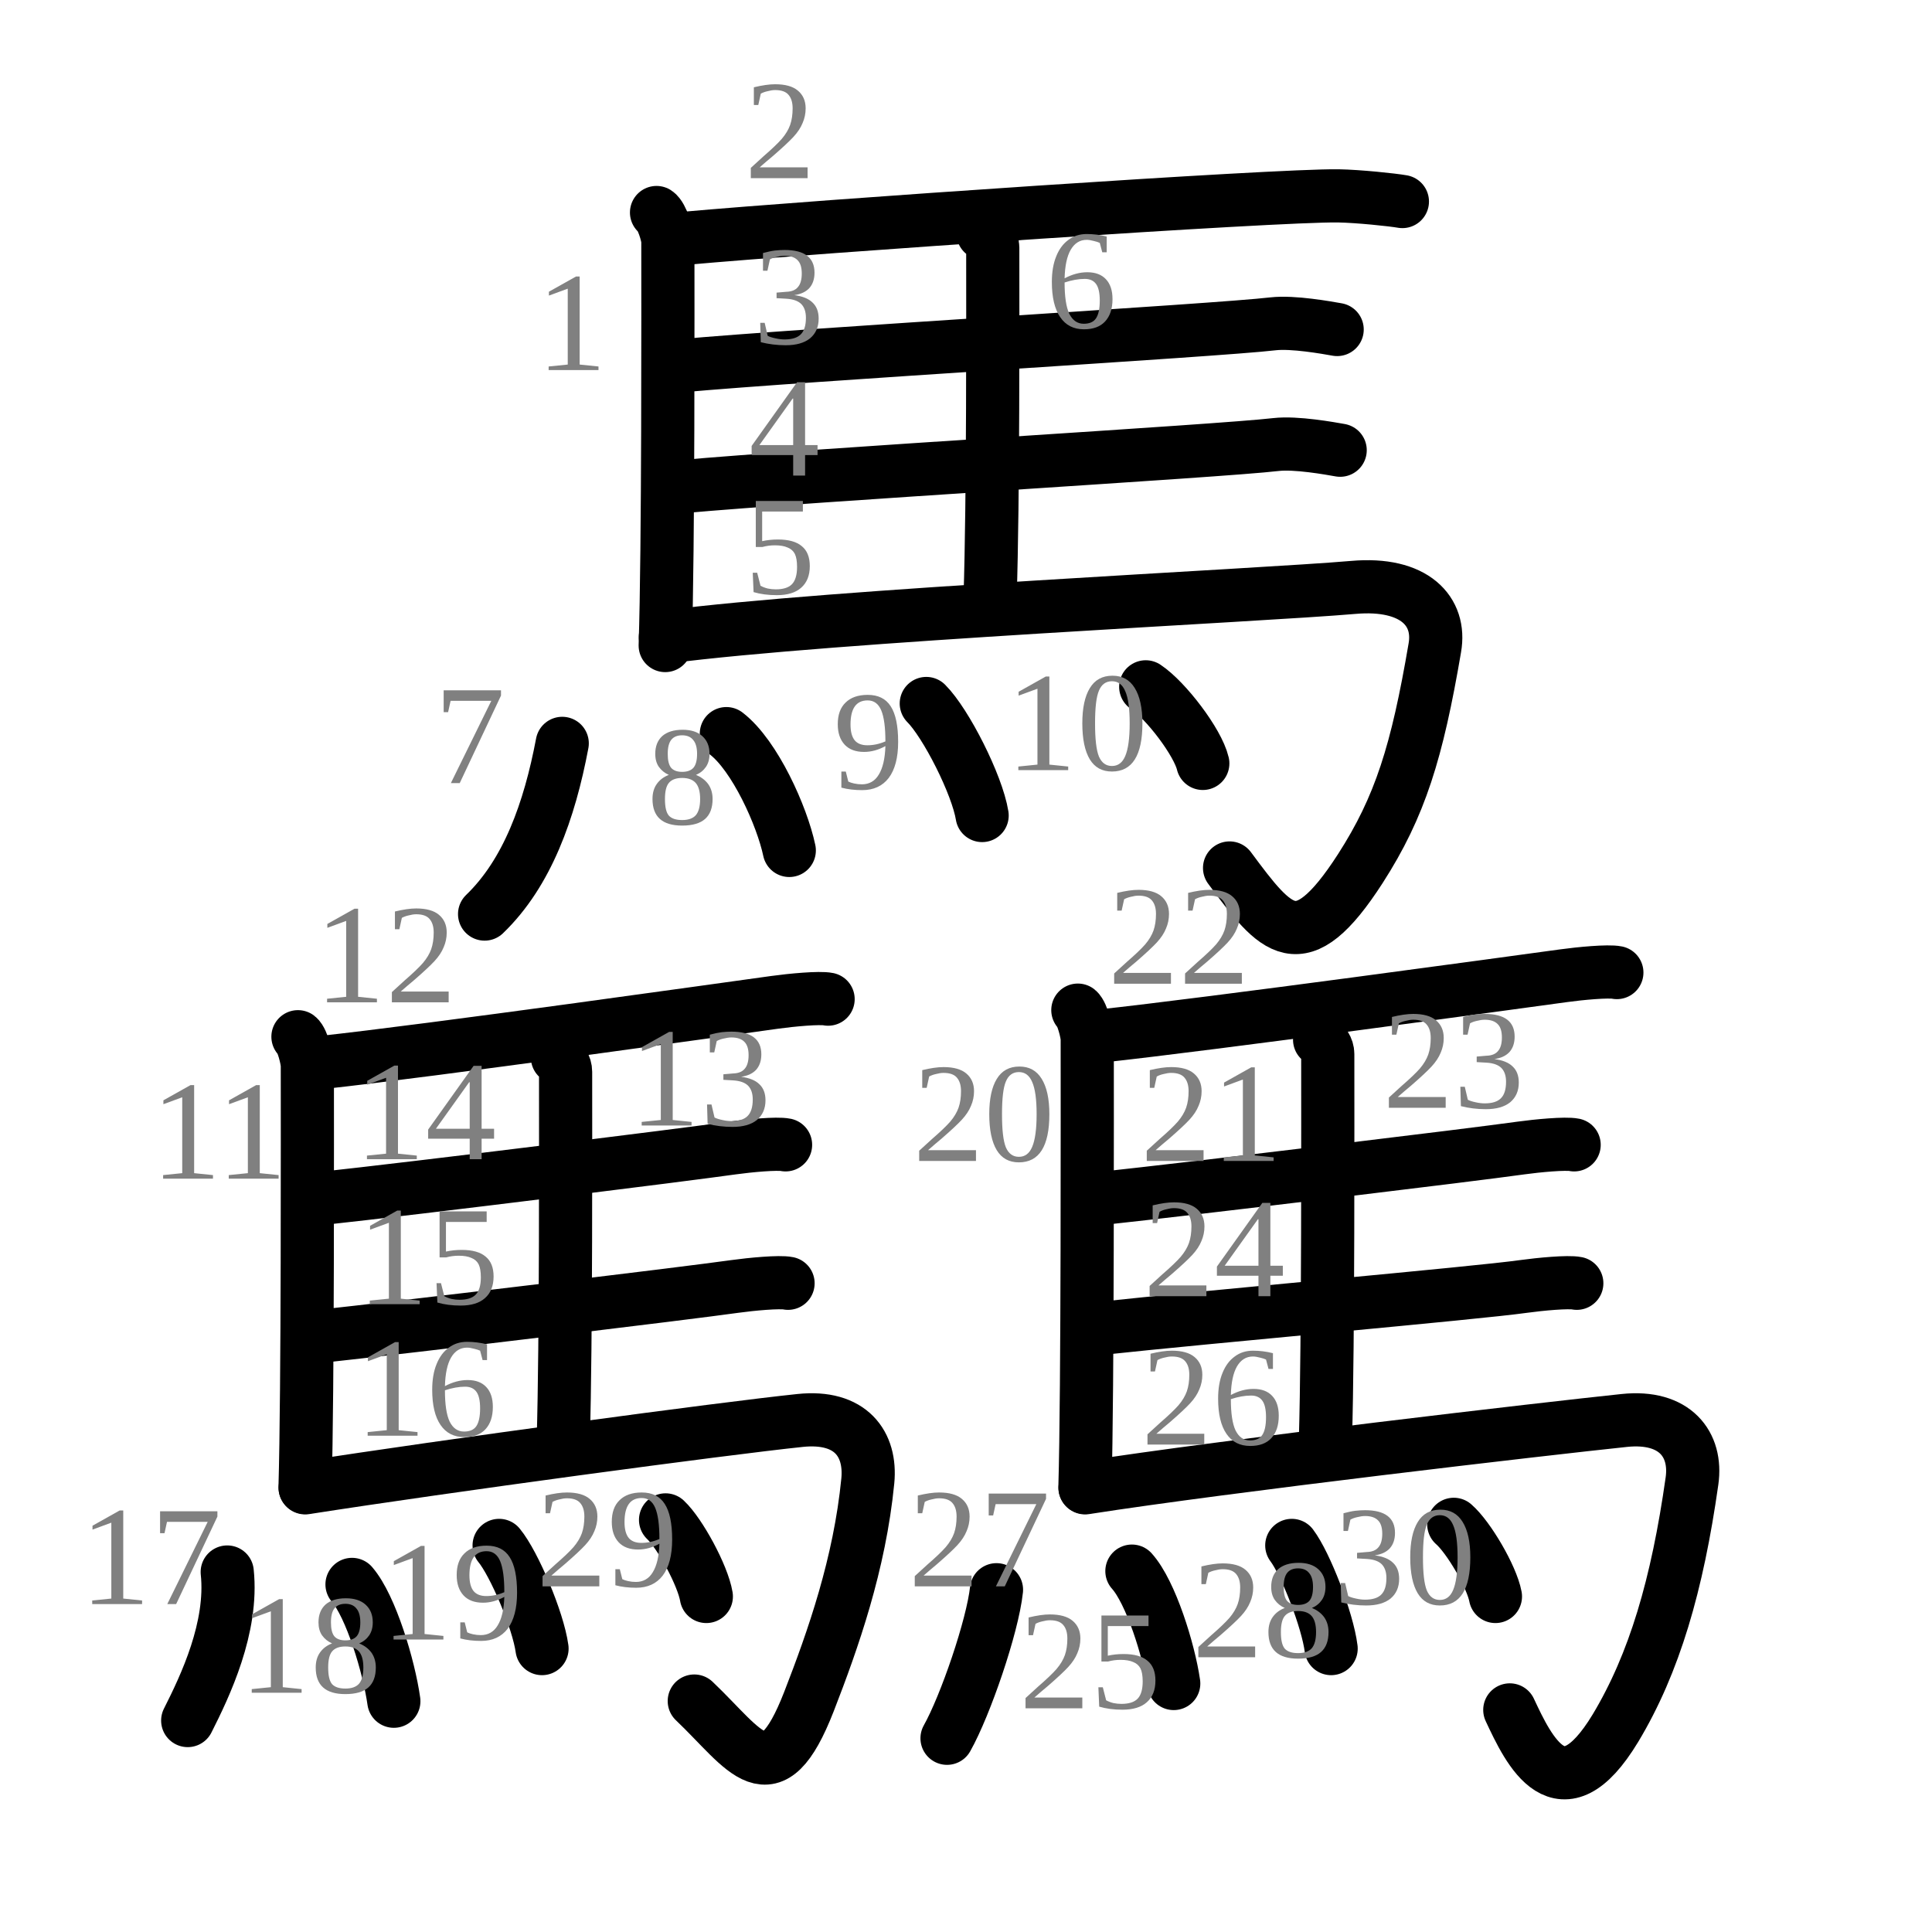
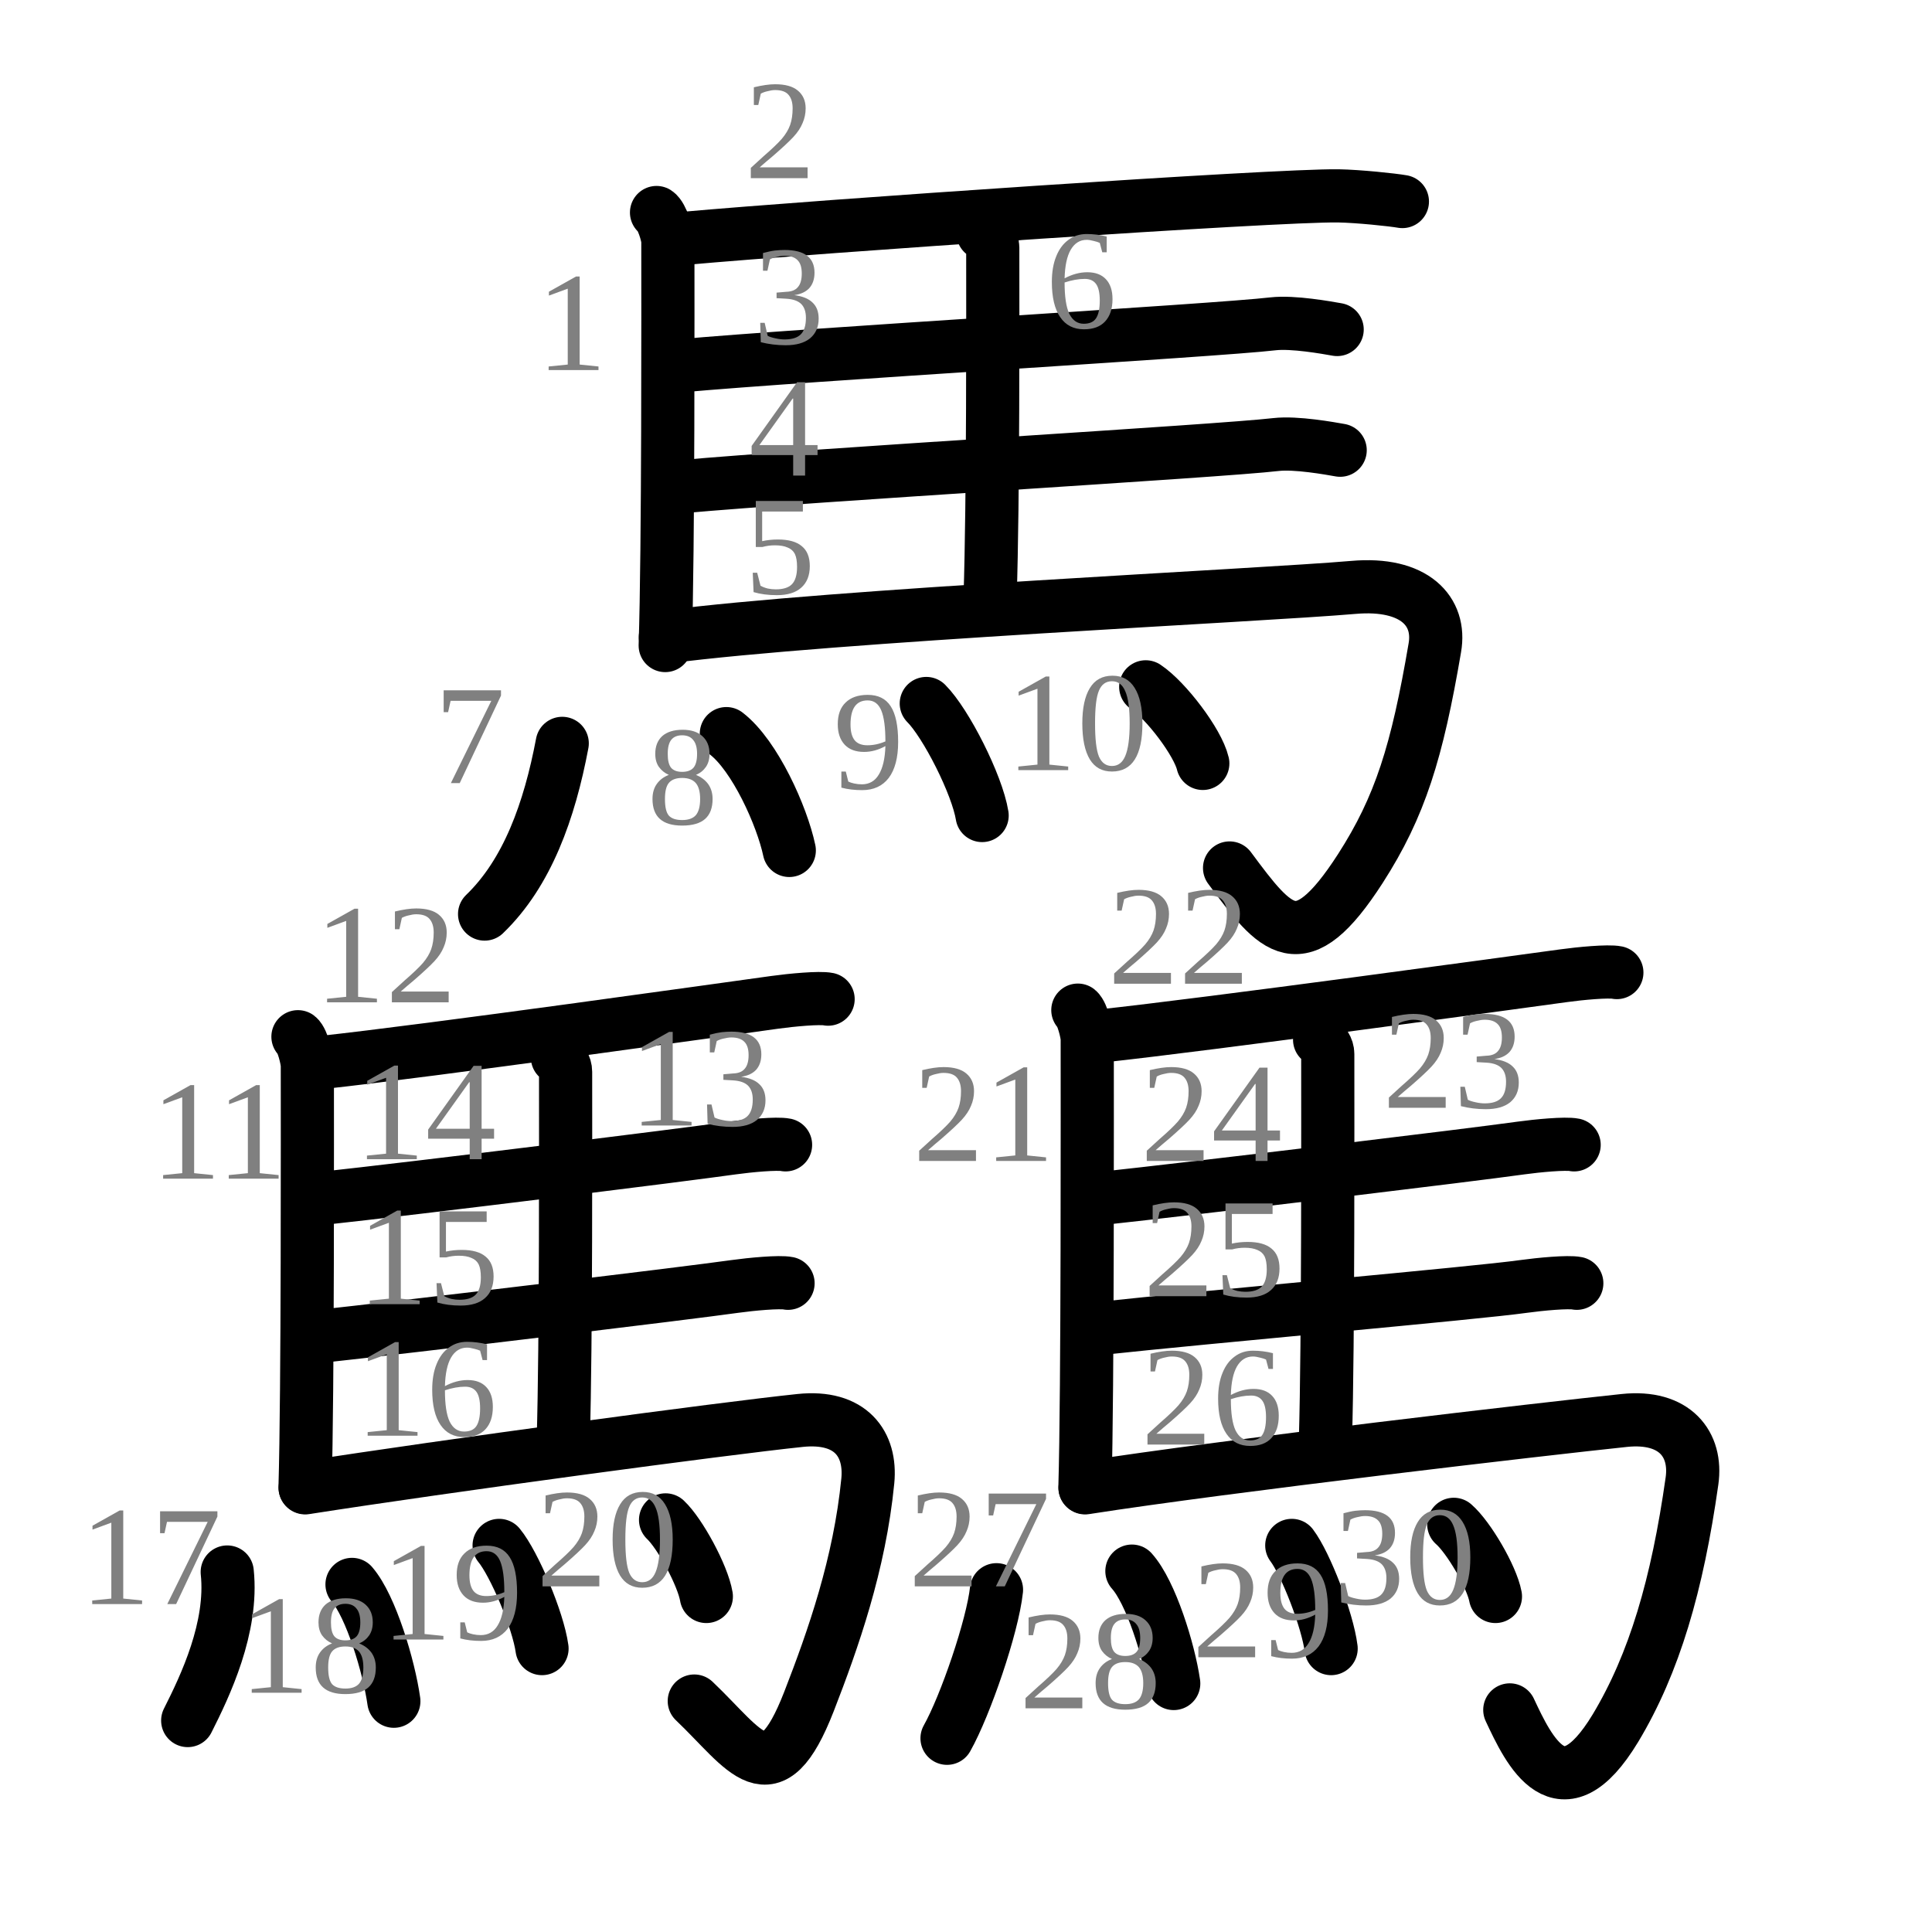
<svg xmlns="http://www.w3.org/2000/svg" xmlns:ns1="http://kanjivg.tagaini.net" width="109" height="109" viewBox="0 0 109 109">
  <g id="kvg:StrokePaths_09a6b-Vt6" style="fill:none;stroke:#000000;stroke-width:3;stroke-linecap:round;stroke-linejoin:round;">
    <g id="kvg:09a6b-Vt6" ns1:element="驫">
      <g id="kvg:09a6b-Vt6-g1" ns1:element="馬" ns1:position="top" ns1:radical="general">
        <path id="kvg:09a6b-Vt6-s1" ns1:type="㇑" d="M37.04,11.99c0.31,0.2,0.64,1.29,0.64,1.63c0,3.46,0.03,17.34-0.15,22.8" />
        <path id="kvg:09a6b-Vt6-s2" ns1:type="㇐b" d="M38.58,13.45C46.13,12.77,72,11,75.5,11.05c1.14,0.02,3.05,0.22,3.62,0.32" />
        <path id="kvg:09a6b-Vt6-s3" ns1:type="㇐b" d="M38.24,20.65c7.55-0.68,30.34-2,33.58-2.38c1.13-0.13,3.05,0.22,3.62,0.32" />
        <path id="kvg:09a6b-Vt6-s4" ns1:type="㇐b" d="M38.41,27.46c7.55-0.68,30.34-2,33.58-2.38c1.13-0.13,3.05,0.22,3.62,0.32" />
        <path id="kvg:09a6b-Vt6-s5" ns1:type="㇆a" d="M37.54,35.94c9.56-1.24,33.52-2.34,38.82-2.8c3.45-0.3,4.95,1.35,4.59,3.41c-1,5.86-1.95,8.95-4.2,12.45c-3.41,5.29-4.75,3.51-7.38-0.03" />
        <path id="kvg:09a6b-Vt6-s6" ns1:type="㇑a" d="M55.46,13.16c0.31,0.2,0.55,0.47,0.55,0.81c0,3.46,0.03,14.25-0.15,19.71" />
        <g id="kvg:09a6b-Vt6-g2" ns1:element="灬" ns1:variant="true" ns1:original="火">
          <path id="kvg:09a6b-Vt6-s7" ns1:type="㇔" d="M31.72,41.94c-0.72,3.81-1.97,7.31-4.38,9.63" />
          <path id="kvg:09a6b-Vt6-s8" ns1:type="㇔" d="M40.98,41.39c1.61,1.24,3.14,4.65,3.55,6.59" />
          <path id="kvg:09a6b-Vt6-s9" ns1:type="㇔" d="M52.26,39.69c1.11,1.11,2.87,4.58,3.15,6.32" />
          <path id="kvg:09a6b-Vt6-s10" ns1:type="㇔" d="M64.64,38.75c1.14,0.76,2.94,3.13,3.22,4.32" />
        </g>
      </g>
      <g id="kvg:09a6b-Vt6-g3" ns1:position="bottom">
        <g id="kvg:09a6b-Vt6-g4" ns1:element="馬" ns1:position="left" ns1:radical="general">
          <path id="kvg:09a6b-Vt6-s11" ns1:type="㇑" d="M16.81,58.49c0.26,0.2,0.53,1.29,0.53,1.63c0,3.46,0.03,18.34-0.13,23.8" />
          <path id="kvg:09a6b-Vt6-s12" ns1:type="㇐b" d="M18.09,59.95c6.28-0.68,22.93-3.03,25.62-3.4c0.94-0.13,2.53-0.28,3.01-0.18" />
          <path id="kvg:09a6b-Vt6-s13" ns1:type="㇐b" d="M31.45,59.66c0.26,0.2,0.46,0.47,0.46,0.81c0,3.46,0.03,15.25-0.13,20.71" />
          <path id="kvg:09a6b-Vt6-s14" ns1:type="㇐b" d="M17.81,67.65c6.28-0.68,20.81-2.5,23.5-2.88c0.94-0.13,2.53-0.28,3.01-0.18" />
          <path id="kvg:09a6b-Vt6-s15" ns1:type="㇆a" d="M17.45,75.46c6.28-0.68,21.31-2.5,24-2.88c0.94-0.13,2.53-0.28,3.01-0.18" />
          <path id="kvg:09a6b-Vt6-s16" ns1:type="㇑a" d="M17.22,83.94c7.94-1.24,23.52-3.34,27.92-3.8c2.86-0.3,4.02,1.33,3.82,3.41c-0.46,4.7-1.96,8.95-3.32,12.45c-2.16,5.54-3.56,2.74-6.47-0.03" />
          <g id="kvg:09a6b-Vt6-g5" ns1:element="灬" ns1:variant="true" ns1:original="火">
            <path id="kvg:09a6b-Vt6-s17" ns1:type="㇔" d="M12.82,88.69c0.33,3.13-1.24,6.42-2.23,8.38" />
            <path id="kvg:09a6b-Vt6-s18" ns1:type="㇔" d="M19.86,89.39c1.07,1.24,2.09,4.66,2.36,6.59" />
            <path id="kvg:09a6b-Vt6-s19" ns1:type="㇔" d="M28.16,87.19c0.85,1.03,2.2,4.22,2.42,5.82" />
            <path id="kvg:09a6b-Vt6-s20" ns1:type="㇔" d="M37.55,85.75c0.81,0.76,2.1,3.13,2.3,4.32" />
          </g>
        </g>
        <g id="kvg:09a6b-Vt6-g6" ns1:element="馬" ns1:position="right" ns1:radical="general">
          <path id="kvg:09a6b-Vt6-s21" ns1:type="㇑" d="M60.81,56.99c0.25,0.2,0.53,1.29,0.53,1.63c0,3.46,0.03,19.84-0.13,25.3" />
          <path id="kvg:09a6b-Vt6-s22" ns1:type="㇐b" d="M62.09,58.45c6.28-0.68,23.42-3.03,26.12-3.4c0.94-0.13,2.53-0.28,3.01-0.18" />
          <path id="kvg:09a6b-Vt6-s23" ns1:type="㇐b" d="M74.45,58.66c0.25,0.2,0.46,0.47,0.46,0.81c0,3.46,0.03,16.25-0.13,21.71" />
          <path id="kvg:09a6b-Vt6-s24" ns1:type="㇐b" d="M61.8,67.65c6.28-0.68,21.31-2.5,24-2.88c0.94-0.13,2.53-0.28,3.01-0.18" />
          <path id="kvg:09a6b-Vt6-s25" ns1:type="㇆a" d="M61.95,74.96c6.28-0.68,21.31-2,24-2.38c0.94-0.13,2.53-0.28,3.01-0.18" />
          <path id="kvg:09a6b-Vt6-s26" ns1:type="㇑a" d="M61.22,83.94c7.94-1.24,26.02-3.34,30.42-3.8c2.86-0.3,4.11,1.35,3.82,3.41c-0.83,5.86-2.12,10.29-4.32,13.95c-3.08,5.09-4.89,1.26-5.96-1.03" />
          <g id="kvg:09a6b-Vt6-g7" ns1:element="灬" ns1:variant="true" ns1:original="火">
            <path id="kvg:09a6b-Vt6-s27" ns1:type="㇔" d="M56.22,89.69c-0.22,2.06-1.75,6.53-2.79,8.38" />
            <path id="kvg:09a6b-Vt6-s28" ns1:type="㇔" d="M63.86,88.64c1.07,1.19,2.09,4.48,2.36,6.34" />
            <path id="kvg:09a6b-Vt6-s29" ns1:type="㇔" d="M72.88,87.19c0.78,1.03,2.02,4.22,2.22,5.82" />
            <path id="kvg:09a6b-Vt6-s30" ns1:type="㇔" d="M82.02,86c0.83,0.72,2.14,2.95,2.35,4.07" />
          </g>
        </g>
      </g>
    </g>
  </g>
  <g id="kvg:StrokeNumbers_09a6b-Vt6" style="font-size:8;fill:#808080">
    <text transform="matrix(1 0 0 1 30.25 20.88)">1</text>
    <text transform="matrix(1 0 0 1 42.00 10.05)">2</text>
    <text transform="matrix(1 0 0 1 42.50 19.40)">3</text>
    <text transform="matrix(1 0 0 1 42.25 26.83)">4</text>
    <text transform="matrix(1 0 0 1 42.00 33.50)">5</text>
    <text transform="matrix(1 0 0 1 59.00 18.50)">6</text>
    <text transform="matrix(1 0 0 1 24.50 44.18)">7</text>
    <text transform="matrix(1 0 0 1 36.50 46.50)">8</text>
    <text transform="matrix(1 0 0 1 47.00 44.50)">9</text>
    <text transform="matrix(1 0 0 1 56.75 43.45)">10</text>
    <text transform="matrix(1 0 0 1 8.50 66.50)">11</text>
    <text transform="matrix(1 0 0 1 17.75 56.55)">12</text>
    <text transform="matrix(1 0 0 1 35.50 63.50)">13</text>
    <text transform="matrix(1 0 0 1 20.00 65.40)">14</text>
    <text transform="matrix(1 0 0 1 20.16 73.58)">15</text>
    <text transform="matrix(1 0 0 1 20.04 81.00)">16</text>
    <text transform="matrix(1 0 0 1 4.50 90.50)">17</text>
    <text transform="matrix(1 0 0 1 13.50 95.50)">18</text>
    <text transform="matrix(1 0 0 1 21.50 92.50)">19</text>
-     <text transform="matrix(1 0 0 1 51.50 65.50)">20</text>
-     <text transform="matrix(1 0 0 1 64.34 65.50)">21</text>
+     <text transform="matrix(1 0 0 1 30.25 89.50)">20</text>
+     <text transform="matrix(1 0 0 1 51.50 65.50)">21</text>
    <text transform="matrix(1 0 0 1 62.50 55.50)">22</text>
    <text transform="matrix(1 0 0 1 78.00 62.50)">23</text>
-     <text transform="matrix(1 0 0 1 64.50 73.13)">24</text>
-     <text transform="matrix(1 0 0 1 57.50 96.38)">25</text>
+     <text transform="matrix(1 0 0 1 64.34 65.50)">24</text>
+     <text transform="matrix(1 0 0 1 64.50 73.13)">25</text>
    <text transform="matrix(1 0 0 1 64.38 81.50)">26</text>
    <text transform="matrix(1 0 0 1 51.25 89.50)">27</text>
-     <text transform="matrix(1 0 0 1 67.25 93.50)">28</text>
-     <text transform="matrix(1 0 0 1 30.25 89.50)">29</text>
+     <text transform="matrix(1 0 0 1 57.50 96.38)">28</text>
+     <text transform="matrix(1 0 0 1 67.25 93.50)">29</text>
    <text transform="matrix(1 0 0 1 75.25 90.50)">30</text>
  </g>
</svg>
